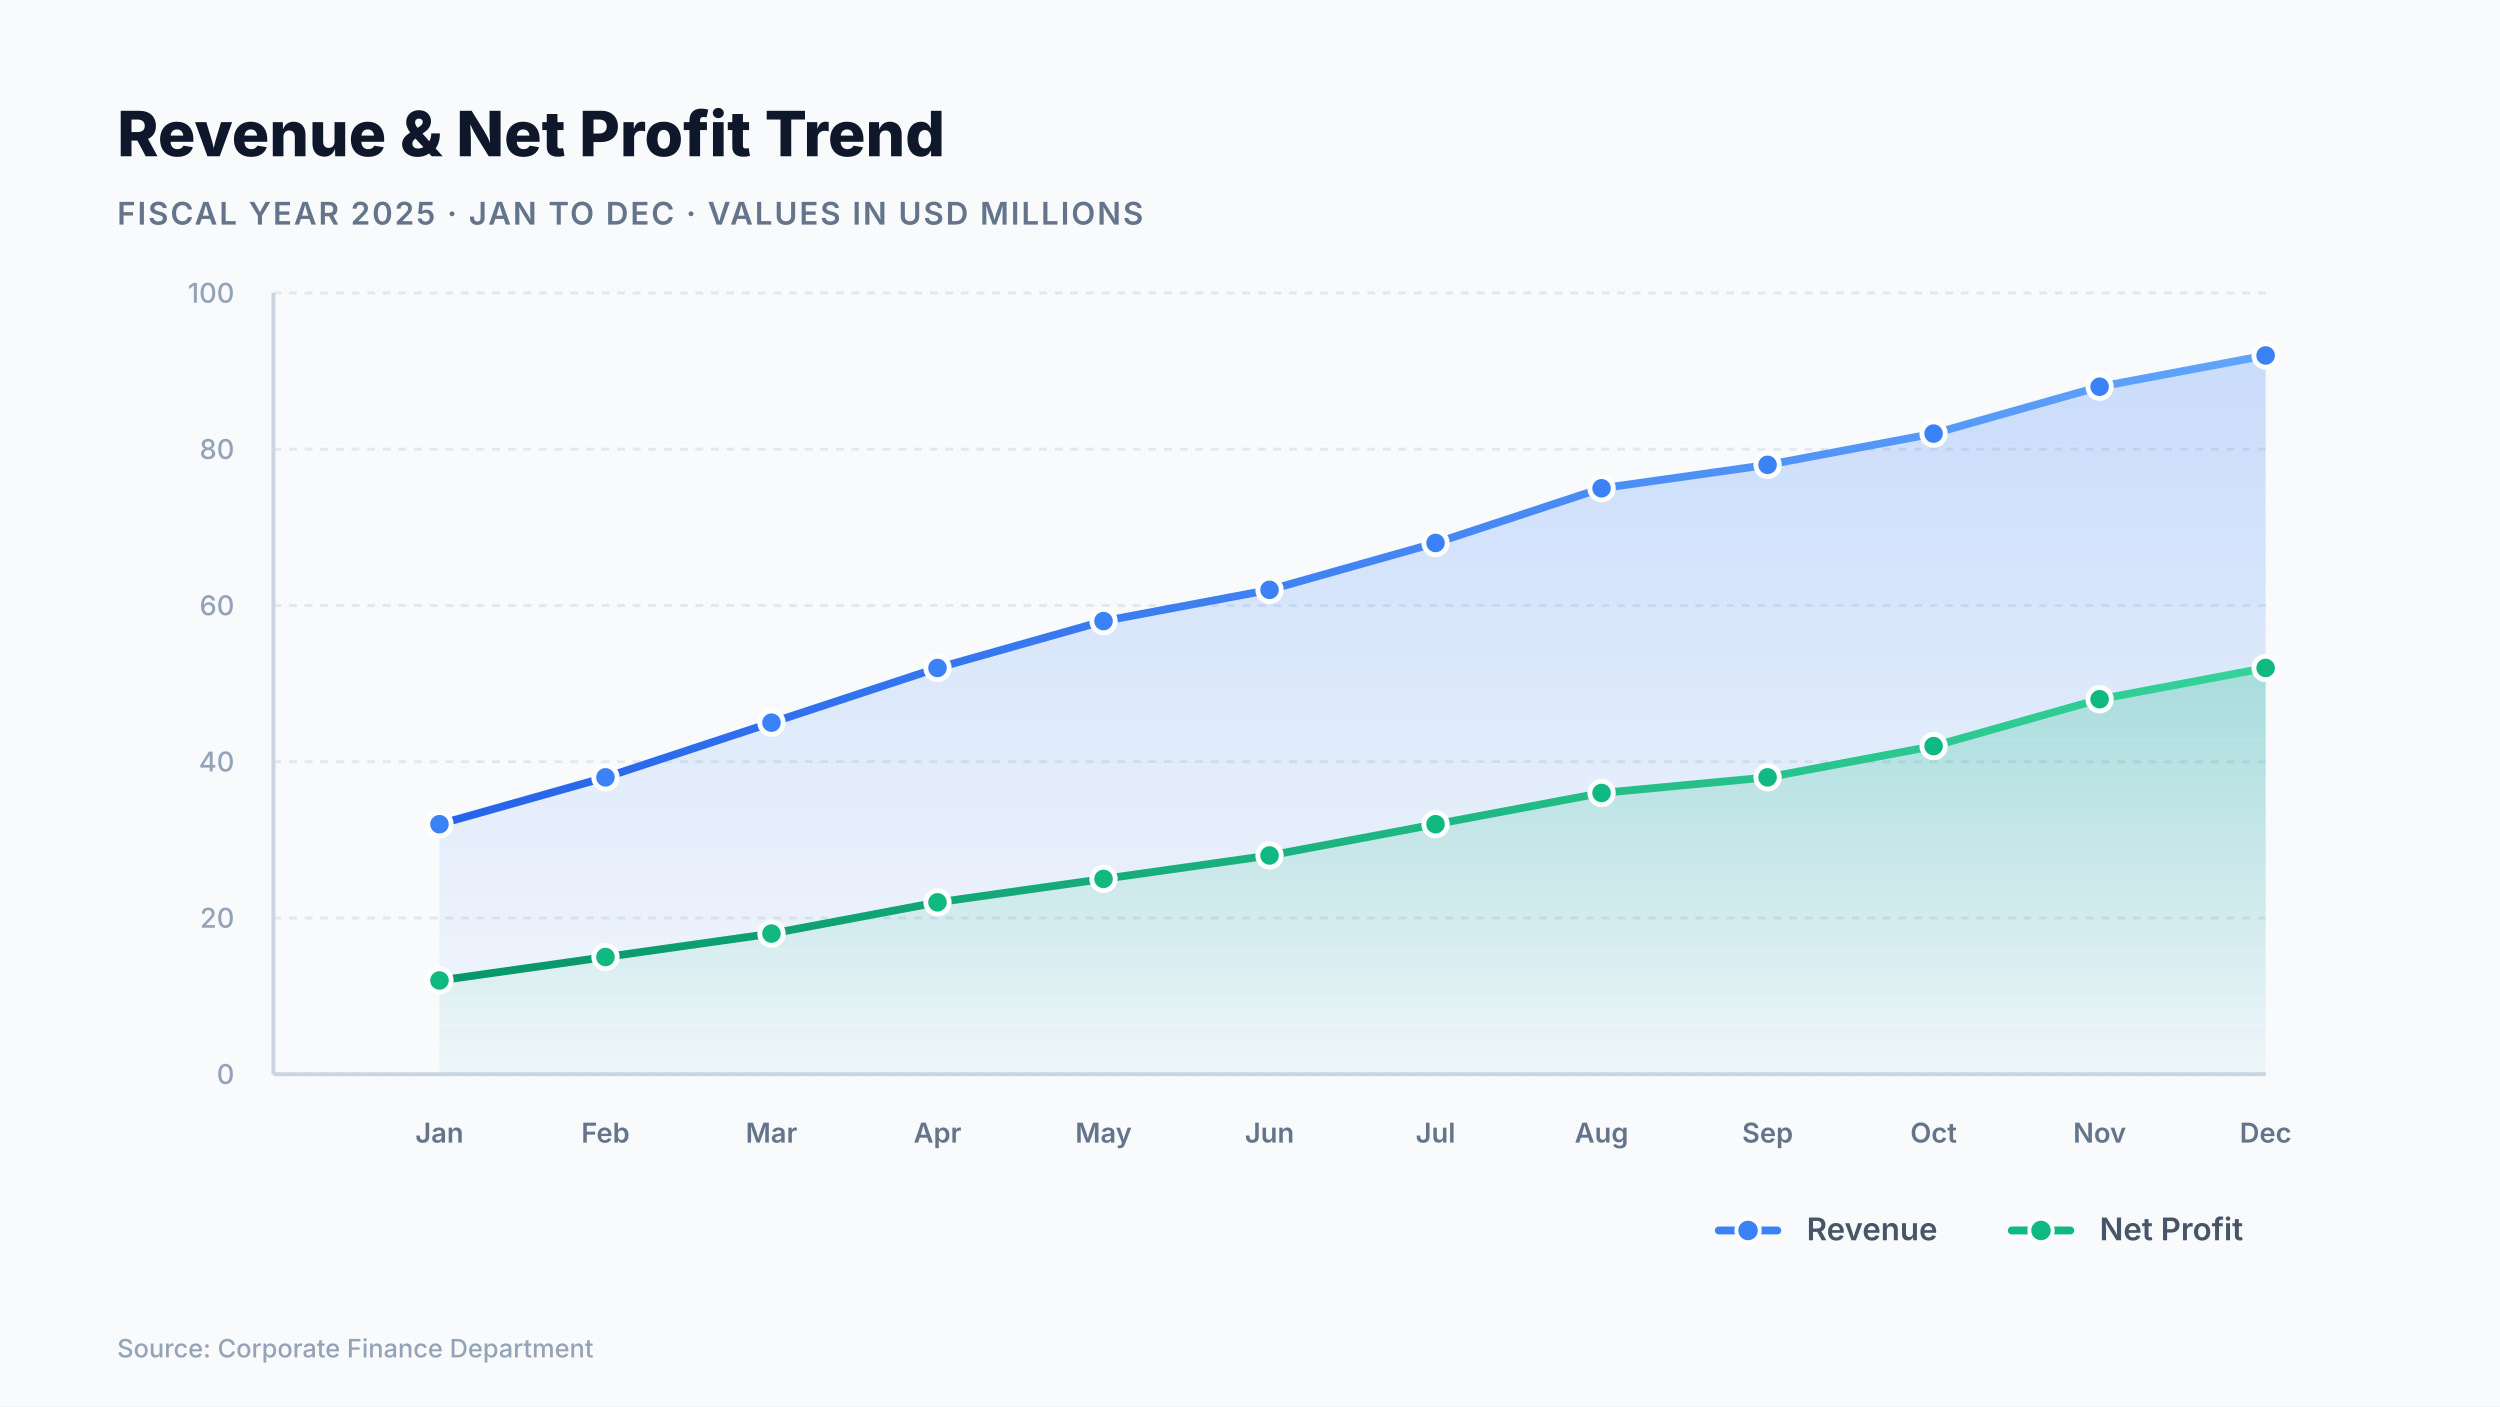
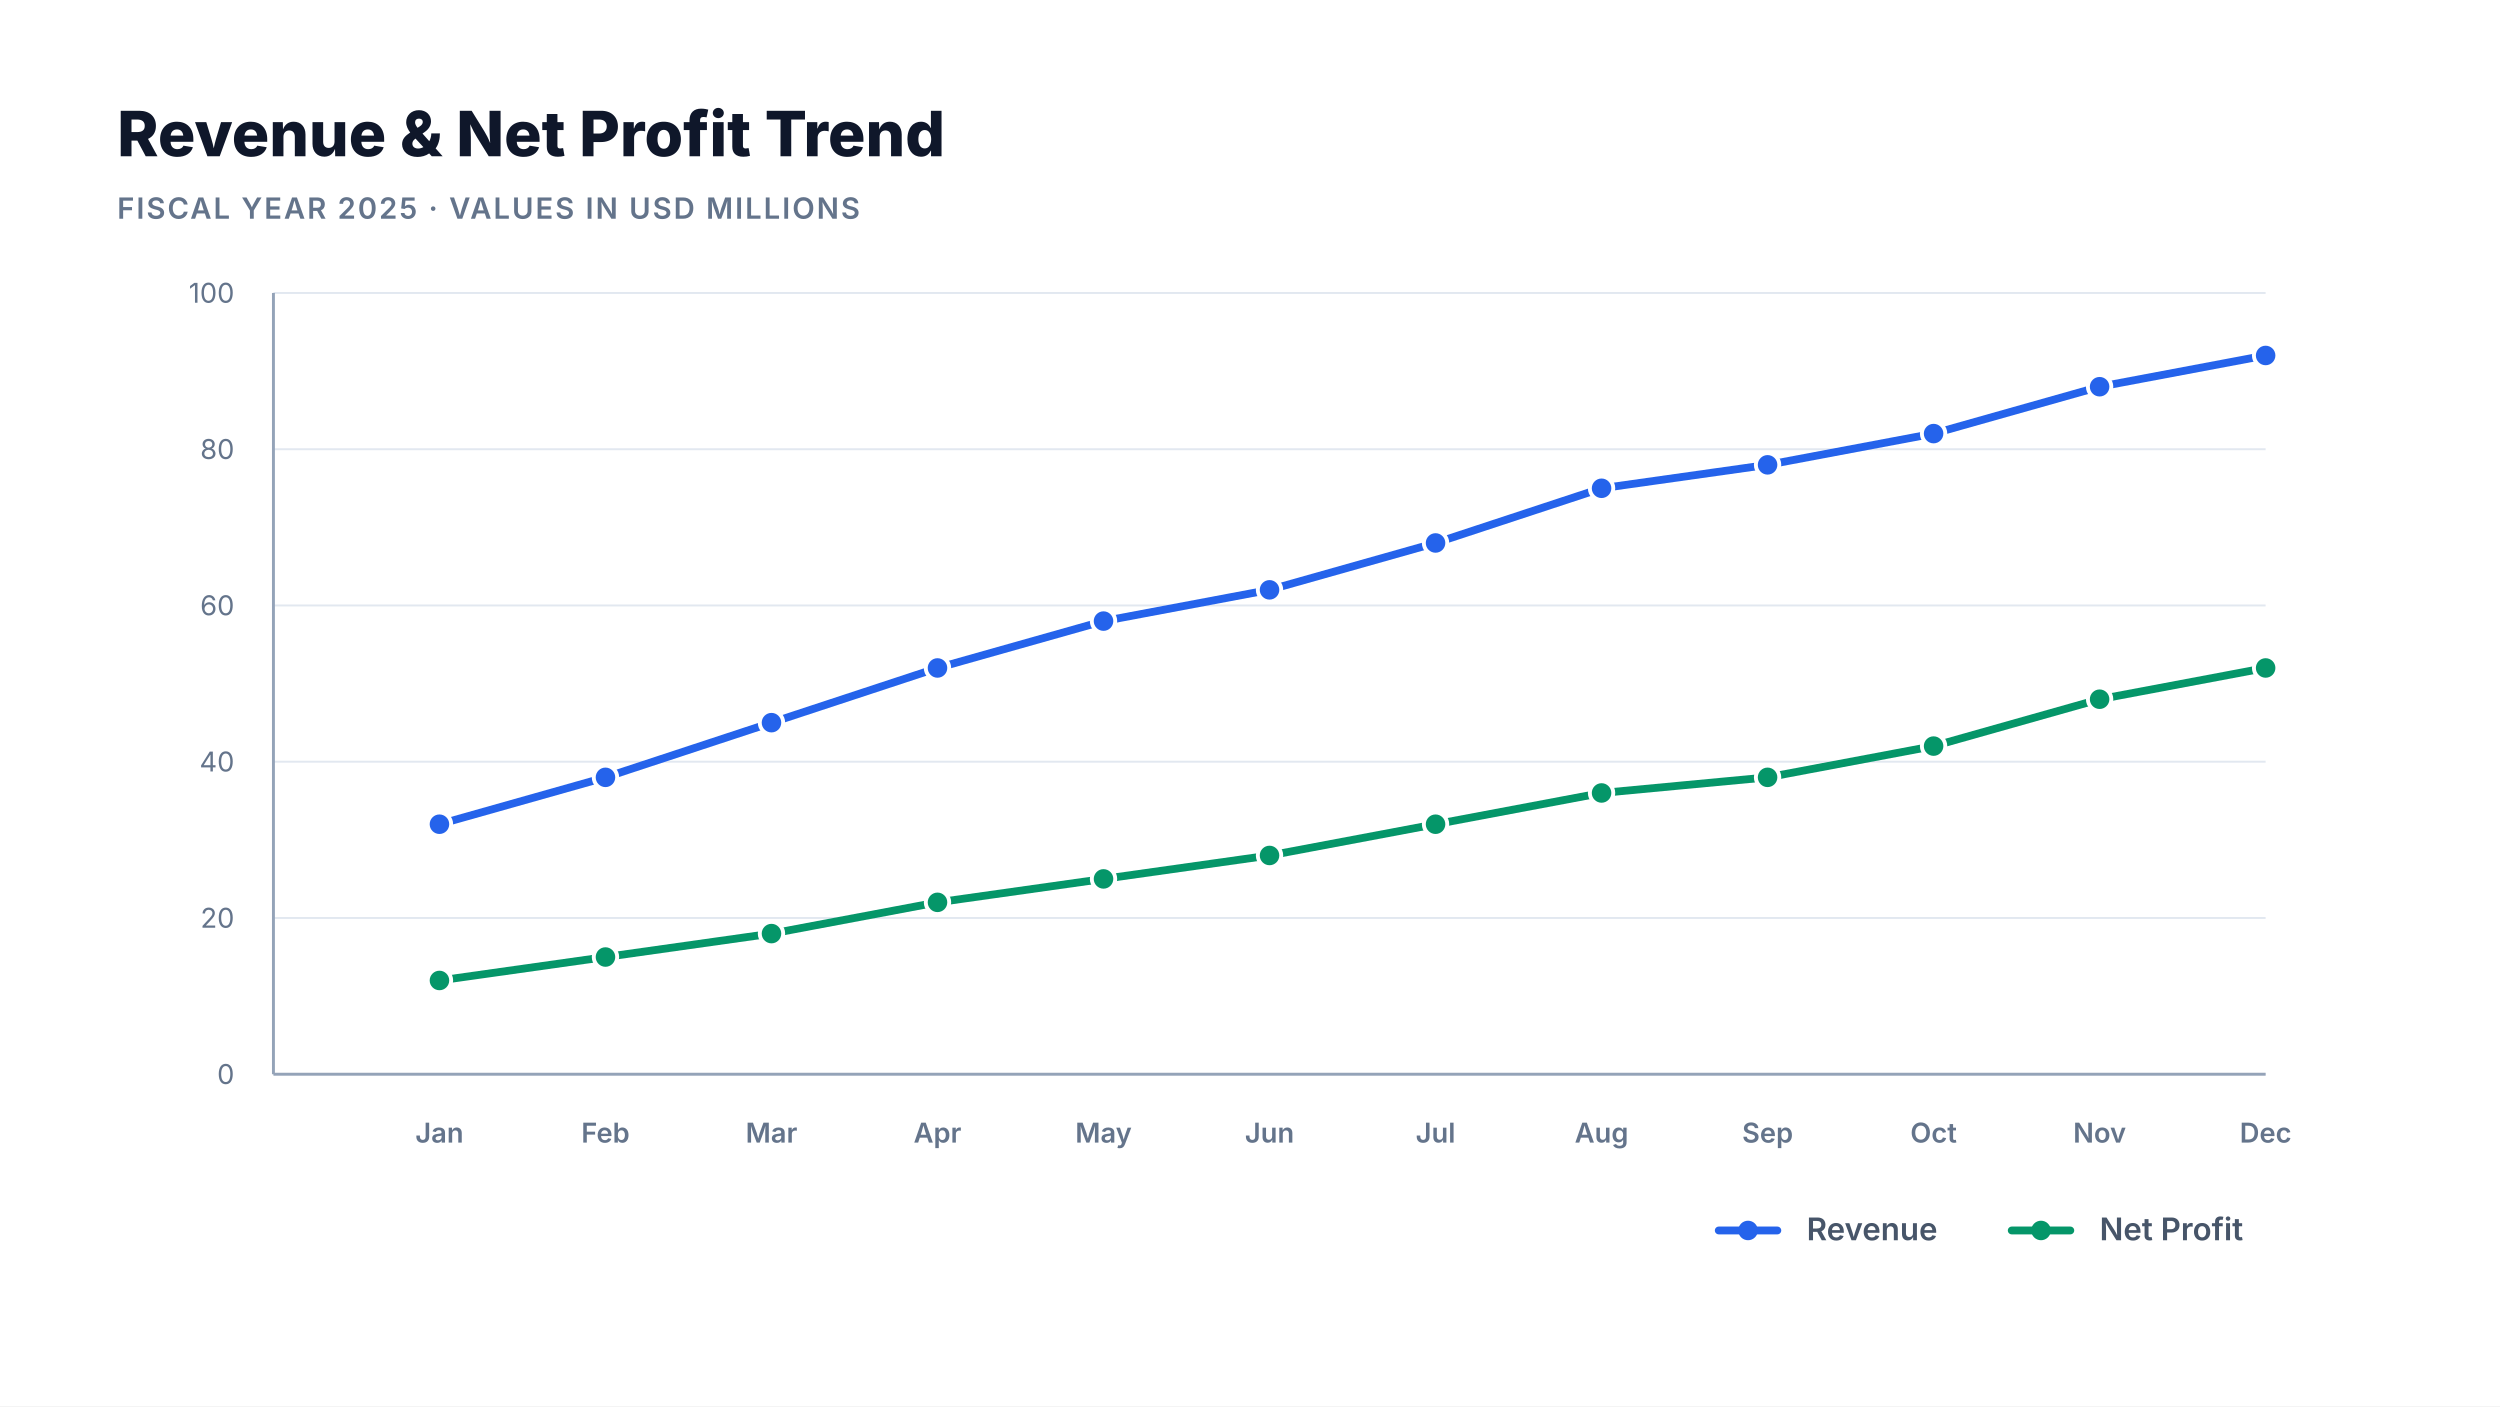
- <svg xmlns="http://www.w3.org/2000/svg" viewBox="0 0 1280 720" width="1280" height="720">
-   <defs>
-     <linearGradient id="lineGrad1" x1="0%" y1="0%" x2="100%" y2="0%">
-       <stop offset="0%" style="stop-color:#2563EB;stop-opacity:1" />
-       <stop offset="100%" style="stop-color:#60A5FA;stop-opacity:1" />
-     </linearGradient>
-     <linearGradient id="lineGrad2" x1="0%" y1="0%" x2="100%" y2="0%">
-       <stop offset="0%" style="stop-color:#059669;stop-opacity:1" />
-       <stop offset="100%" style="stop-color:#34D399;stop-opacity:1" />
-     </linearGradient>
-     <linearGradient id="areaGrad1" x1="0%" y1="0%" x2="0%" y2="100%">
-       <stop offset="0%" style="stop-color:#3B82F6;stop-opacity:0.25" />
-       <stop offset="100%" style="stop-color:#3B82F6;stop-opacity:0.02" />
-     </linearGradient>
-     <linearGradient id="areaGrad2" x1="0%" y1="0%" x2="0%" y2="100%">
-       <stop offset="0%" style="stop-color:#10B981;stop-opacity:0.25" />
-       <stop offset="100%" style="stop-color:#10B981;stop-opacity:0.02" />
-     </linearGradient>
-   </defs>
-   <rect width="1280" height="720" fill="#F8FAFC" />
-   <text x="60" y="80" font-family="-apple-system, BlinkMacSystemFont, 'Segoe UI', sans-serif" font-size="32" font-weight="800" fill="#0F172A">Revenue &amp; Net Profit Trend</text>
-   <text x="60" y="115" font-family="-apple-system, BlinkMacSystemFont, 'Segoe UI', sans-serif" font-size="16" font-weight="600" fill="#64748B" letter-spacing="1">FISCAL YEAR 2025 · JAN TO DEC · VALUES IN USD MILLIONS</text>
-   <g id="line_chart" data-pptx-replace-with="chart">
+ <svg xmlns="http://www.w3.org/2000/svg" viewBox="0 0 1280 720" width="1280" height="720" font-family="-apple-system, BlinkMacSystemFont, 'Segoe UI', 'PingFang SC', 'Microsoft YaHei', sans-serif">
+   <rect width="1280" height="720" fill="#FFFFFF" />
+   <g id="header" data-pptx-bounds="60 40 1160 82">
+     <text x="60" y="80" font-size="32" font-weight="800" fill="#0F172A">Revenue &amp; Net Profit Trend</text>
+     <text x="60" y="112" font-size="15" font-weight="600" fill="#64748B" letter-spacing="1">FISCAL YEAR 2025 · VALUES IN USD MILLIONS</text>
+   </g>
+   <g id="line-chart" data-pptx-bounds="90 140 1090 460" data-pptx-replace-with="chart">
    <g id="chartArea">
-       <line x1="140" y1="550" x2="1160" y2="550" stroke="#E2E8F0" stroke-width="1.5" stroke-dasharray="4,4" />
-       <line x1="140" y1="470" x2="1160" y2="470" stroke="#E2E8F0" stroke-width="1.5" stroke-dasharray="4,4" />
-       <line x1="140" y1="390" x2="1160" y2="390" stroke="#E2E8F0" stroke-width="1.5" stroke-dasharray="4,4" />
-       <line x1="140" y1="310" x2="1160" y2="310" stroke="#E2E8F0" stroke-width="1.5" stroke-dasharray="4,4" />
-       <line x1="140" y1="230" x2="1160" y2="230" stroke="#E2E8F0" stroke-width="1.5" stroke-dasharray="4,4" />
-       <line x1="140" y1="150" x2="1160" y2="150" stroke="#E2E8F0" stroke-width="1.5" stroke-dasharray="4,4" />
-       <text x="120" y="555" font-family="-apple-system, BlinkMacSystemFont, 'Segoe UI', sans-serif" font-size="14" font-weight="500" fill="#94A3B8" text-anchor="end">0</text>
-       <text x="120" y="475" font-family="-apple-system, BlinkMacSystemFont, 'Segoe UI', sans-serif" font-size="14" font-weight="500" fill="#94A3B8" text-anchor="end">20</text>
-       <text x="120" y="395" font-family="-apple-system, BlinkMacSystemFont, 'Segoe UI', sans-serif" font-size="14" font-weight="500" fill="#94A3B8" text-anchor="end">40</text>
-       <text x="120" y="315" font-family="-apple-system, BlinkMacSystemFont, 'Segoe UI', sans-serif" font-size="14" font-weight="500" fill="#94A3B8" text-anchor="end">60</text>
-       <text x="120" y="235" font-family="-apple-system, BlinkMacSystemFont, 'Segoe UI', sans-serif" font-size="14" font-weight="500" fill="#94A3B8" text-anchor="end">80</text>
-       <text x="120" y="155" font-family="-apple-system, BlinkMacSystemFont, 'Segoe UI', sans-serif" font-size="14" font-weight="500" fill="#94A3B8" text-anchor="end">100</text>
-       <line x1="140" y1="150" x2="140" y2="550" stroke="#CBD5E1" stroke-width="2" />
-       <line x1="140" y1="550" x2="1160" y2="550" stroke="#CBD5E1" stroke-width="2" />
-       <text x="225" y="585" font-family="-apple-system, BlinkMacSystemFont, 'Segoe UI', sans-serif" font-size="14" font-weight="600" fill="#64748B" text-anchor="middle">Jan</text>
-       <text x="310" y="585" font-family="-apple-system, BlinkMacSystemFont, 'Segoe UI', sans-serif" font-size="14" font-weight="600" fill="#64748B" text-anchor="middle">Feb</text>
-       <text x="395" y="585" font-family="-apple-system, BlinkMacSystemFont, 'Segoe UI', sans-serif" font-size="14" font-weight="600" fill="#64748B" text-anchor="middle">Mar</text>
-       <text x="480" y="585" font-family="-apple-system, BlinkMacSystemFont, 'Segoe UI', sans-serif" font-size="14" font-weight="600" fill="#64748B" text-anchor="middle">Apr</text>
-       <text x="565" y="585" font-family="-apple-system, BlinkMacSystemFont, 'Segoe UI', sans-serif" font-size="14" font-weight="600" fill="#64748B" text-anchor="middle">May</text>
-       <text x="650" y="585" font-family="-apple-system, BlinkMacSystemFont, 'Segoe UI', sans-serif" font-size="14" font-weight="600" fill="#64748B" text-anchor="middle">Jun</text>
-       <text x="735" y="585" font-family="-apple-system, BlinkMacSystemFont, 'Segoe UI', sans-serif" font-size="14" font-weight="600" fill="#64748B" text-anchor="middle">Jul</text>
-       <text x="820" y="585" font-family="-apple-system, BlinkMacSystemFont, 'Segoe UI', sans-serif" font-size="14" font-weight="600" fill="#64748B" text-anchor="middle">Aug</text>
-       <text x="905" y="585" font-family="-apple-system, BlinkMacSystemFont, 'Segoe UI', sans-serif" font-size="14" font-weight="600" fill="#64748B" text-anchor="middle">Sep</text>
-       <text x="990" y="585" font-family="-apple-system, BlinkMacSystemFont, 'Segoe UI', sans-serif" font-size="14" font-weight="600" fill="#64748B" text-anchor="middle">Oct</text>
-       <text x="1075" y="585" font-family="-apple-system, BlinkMacSystemFont, 'Segoe UI', sans-serif" font-size="14" font-weight="600" fill="#64748B" text-anchor="middle">Nov</text>
-       <text x="1160" y="585" font-family="-apple-system, BlinkMacSystemFont, 'Segoe UI', sans-serif" font-size="14" font-weight="600" fill="#64748B" text-anchor="middle">Dec</text>
-       <path d="M 225,422 L 310,398 L 395,370 L 480,342 L 565,318 L 650,302 L 735,278 L 820,250 L 905,238 L 990,222 L 1075,198 L 1160,182 L 1160,550 L 225,550 Z" fill="url(#areaGrad1)" />
-       <polyline points="225,422 310,398 395,370 480,342 565,318 650,302 735,278 820,250 905,238 990,222 1075,198 1160,182" fill="none" stroke="url(#lineGrad1)" stroke-width="4" stroke-linecap="round" stroke-linejoin="round" />
-       <g stroke="#FFFFFF" stroke-width="2.5" fill="#3B82F6">
-         <circle cx="225" cy="422" r="6" />
-         <circle cx="310" cy="398" r="6" />
-         <circle cx="395" cy="370" r="6" />
-         <circle cx="480" cy="342" r="6" />
-         <circle cx="565" cy="318" r="6" />
-         <circle cx="650" cy="302" r="6" />
-         <circle cx="735" cy="278" r="6" />
-         <circle cx="820" cy="250" r="6" />
-         <circle cx="905" cy="238" r="6" />
-         <circle cx="990" cy="222" r="6" />
-         <circle cx="1075" cy="198" r="6" />
-         <circle cx="1160" cy="182" r="6" />
+       <g id="grid" stroke="#E2E8F0" stroke-width="1">
+         <line x1="140" y1="550" x2="1160" y2="550" />
+         <line x1="140" y1="470" x2="1160" y2="470" />
+         <line x1="140" y1="390" x2="1160" y2="390" />
+         <line x1="140" y1="310" x2="1160" y2="310" />
+         <line x1="140" y1="230" x2="1160" y2="230" />
+         <line x1="140" y1="150" x2="1160" y2="150" />
      </g>
-       <path d="M 225,502 L 310,490 L 395,478 L 480,462 L 565,450 L 650,438 L 735,422 L 820,406 L 905,398 L 990,382 L 1075,358 L 1160,342 L 1160,550 L 225,550 Z" fill="url(#areaGrad2)" />
-       <polyline points="225,502 310,490 395,478 480,462 565,450 650,438 735,422 820,406 905,398 990,382 1075,358 1160,342" fill="none" stroke="url(#lineGrad2)" stroke-width="4" stroke-linecap="round" stroke-linejoin="round" />
-       <g stroke="#FFFFFF" stroke-width="2.5" fill="#10B981">
-         <circle cx="225" cy="502" r="6" />
-         <circle cx="310" cy="490" r="6" />
-         <circle cx="395" cy="478" r="6" />
-         <circle cx="480" cy="462" r="6" />
-         <circle cx="565" cy="450" r="6" />
-         <circle cx="650" cy="438" r="6" />
-         <circle cx="735" cy="422" r="6" />
-         <circle cx="820" cy="406" r="6" />
-         <circle cx="905" cy="398" r="6" />
-         <circle cx="990" cy="382" r="6" />
-         <circle cx="1075" cy="358" r="6" />
-         <circle cx="1160" cy="342" r="6" />
+       <g id="axes" stroke="#94A3B8" stroke-width="1.5">
+         <line x1="140" y1="150" x2="140" y2="550" />
+         <line x1="140" y1="550" x2="1160" y2="550" />
+       </g>
+       <g id="value-labels" font-size="14" fill="#64748B" text-anchor="end">
+         <text x="120" y="555">0</text>
+         <text x="120" y="475">20</text>
+         <text x="120" y="395">40</text>
+         <text x="120" y="315">60</text>
+         <text x="120" y="235">80</text>
+         <text x="120" y="155">100</text>
+       </g>
+       <g id="category-labels" font-size="14" font-weight="600" fill="#64748B" text-anchor="middle">
+         <text x="225" y="585">Jan</text>
+         <text x="310" y="585">Feb</text>
+         <text x="395" y="585">Mar</text>
+         <text x="480" y="585">Apr</text>
+         <text x="565" y="585">May</text>
+         <text x="650" y="585">Jun</text>
+         <text x="735" y="585">Jul</text>
+         <text x="820" y="585">Aug</text>
+         <text x="905" y="585">Sep</text>
+         <text x="990" y="585">Oct</text>
+         <text x="1075" y="585">Nov</text>
+         <text x="1160" y="585">Dec</text>
+       </g>
+       <g id="revenue-series">
+         <polyline points="225,422 310,398 395,370 480,342 565,318 650,302 735,278 820,250 905,238 990,222 1075,198 1160,182" fill="none" stroke="#2563EB" stroke-width="4" stroke-linecap="round" stroke-linejoin="round" />
+         <g fill="#2563EB" stroke="#FFFFFF" stroke-width="2">
+           <circle cx="225" cy="422" r="6" />
+           <circle cx="310" cy="398" r="6" />
+           <circle cx="395" cy="370" r="6" />
+           <circle cx="480" cy="342" r="6" />
+           <circle cx="565" cy="318" r="6" />
+           <circle cx="650" cy="302" r="6" />
+           <circle cx="735" cy="278" r="6" />
+           <circle cx="820" cy="250" r="6" />
+           <circle cx="905" cy="238" r="6" />
+           <circle cx="990" cy="222" r="6" />
+           <circle cx="1075" cy="198" r="6" />
+           <circle cx="1160" cy="182" r="6" />
+         </g>
+       </g>
+       <g id="profit-series">
+         <polyline points="225,502 310,490 395,478 480,462 565,450 650,438 735,422 820,406 905,398 990,382 1075,358 1160,342" fill="none" stroke="#059669" stroke-width="4" stroke-linecap="round" stroke-linejoin="round" />
+         <g fill="#059669" stroke="#FFFFFF" stroke-width="2">
+           <circle cx="225" cy="502" r="6" />
+           <circle cx="310" cy="490" r="6" />
+           <circle cx="395" cy="478" r="6" />
+           <circle cx="480" cy="462" r="6" />
+           <circle cx="565" cy="450" r="6" />
+           <circle cx="650" cy="438" r="6" />
+           <circle cx="735" cy="422" r="6" />
+           <circle cx="820" cy="406" r="6" />
+           <circle cx="905" cy="398" r="6" />
+           <circle cx="990" cy="382" r="6" />
+           <circle cx="1075" cy="358" r="6" />
+           <circle cx="1160" cy="342" r="6" />
+         </g>
      </g>
    </g>
  </g>
-   <g id="legend">
-     <line x1="880" y1="630" x2="910" y2="630" stroke="#3B82F6" stroke-width="4" stroke-linecap="round" />
-     <circle cx="895" cy="630" r="6" fill="#3B82F6" stroke="#FFFFFF" stroke-width="2" />
-     <text x="925" y="635" font-family="-apple-system, BlinkMacSystemFont, 'Segoe UI', sans-serif" font-size="16" font-weight="600" fill="#475569">Revenue</text>
-     <line x1="1030" y1="630" x2="1060" y2="630" stroke="#10B981" stroke-width="4" stroke-linecap="round" />
-     <circle cx="1045" cy="630" r="6" fill="#10B981" stroke="#FFFFFF" stroke-width="2" />
-     <text x="1075" y="635" font-family="-apple-system, BlinkMacSystemFont, 'Segoe UI', sans-serif" font-size="16" font-weight="600" fill="#475569">Net Profit</text>
+   <g id="legend" data-pptx-bounds="860 610 360 40" font-size="16" font-weight="600" fill="#475569">
+     <line x1="880" y1="630" x2="910" y2="630" stroke="#2563EB" stroke-width="4" stroke-linecap="round" />
+     <circle cx="895" cy="630" r="5" fill="#2563EB" />
+     <text x="925" y="635">Revenue</text>
+     <line x1="1030" y1="630" x2="1060" y2="630" stroke="#059669" stroke-width="4" stroke-linecap="round" />
+     <circle cx="1045" cy="630" r="5" fill="#059669" />
+     <text x="1075" y="635">Net Profit</text>
  </g>
-   <text x="60" y="695" font-family="-apple-system, BlinkMacSystemFont, 'Segoe UI', sans-serif" font-size="13" font-weight="500" fill="#94A3B8">Source: Corporate Finance Department</text>
</svg>
